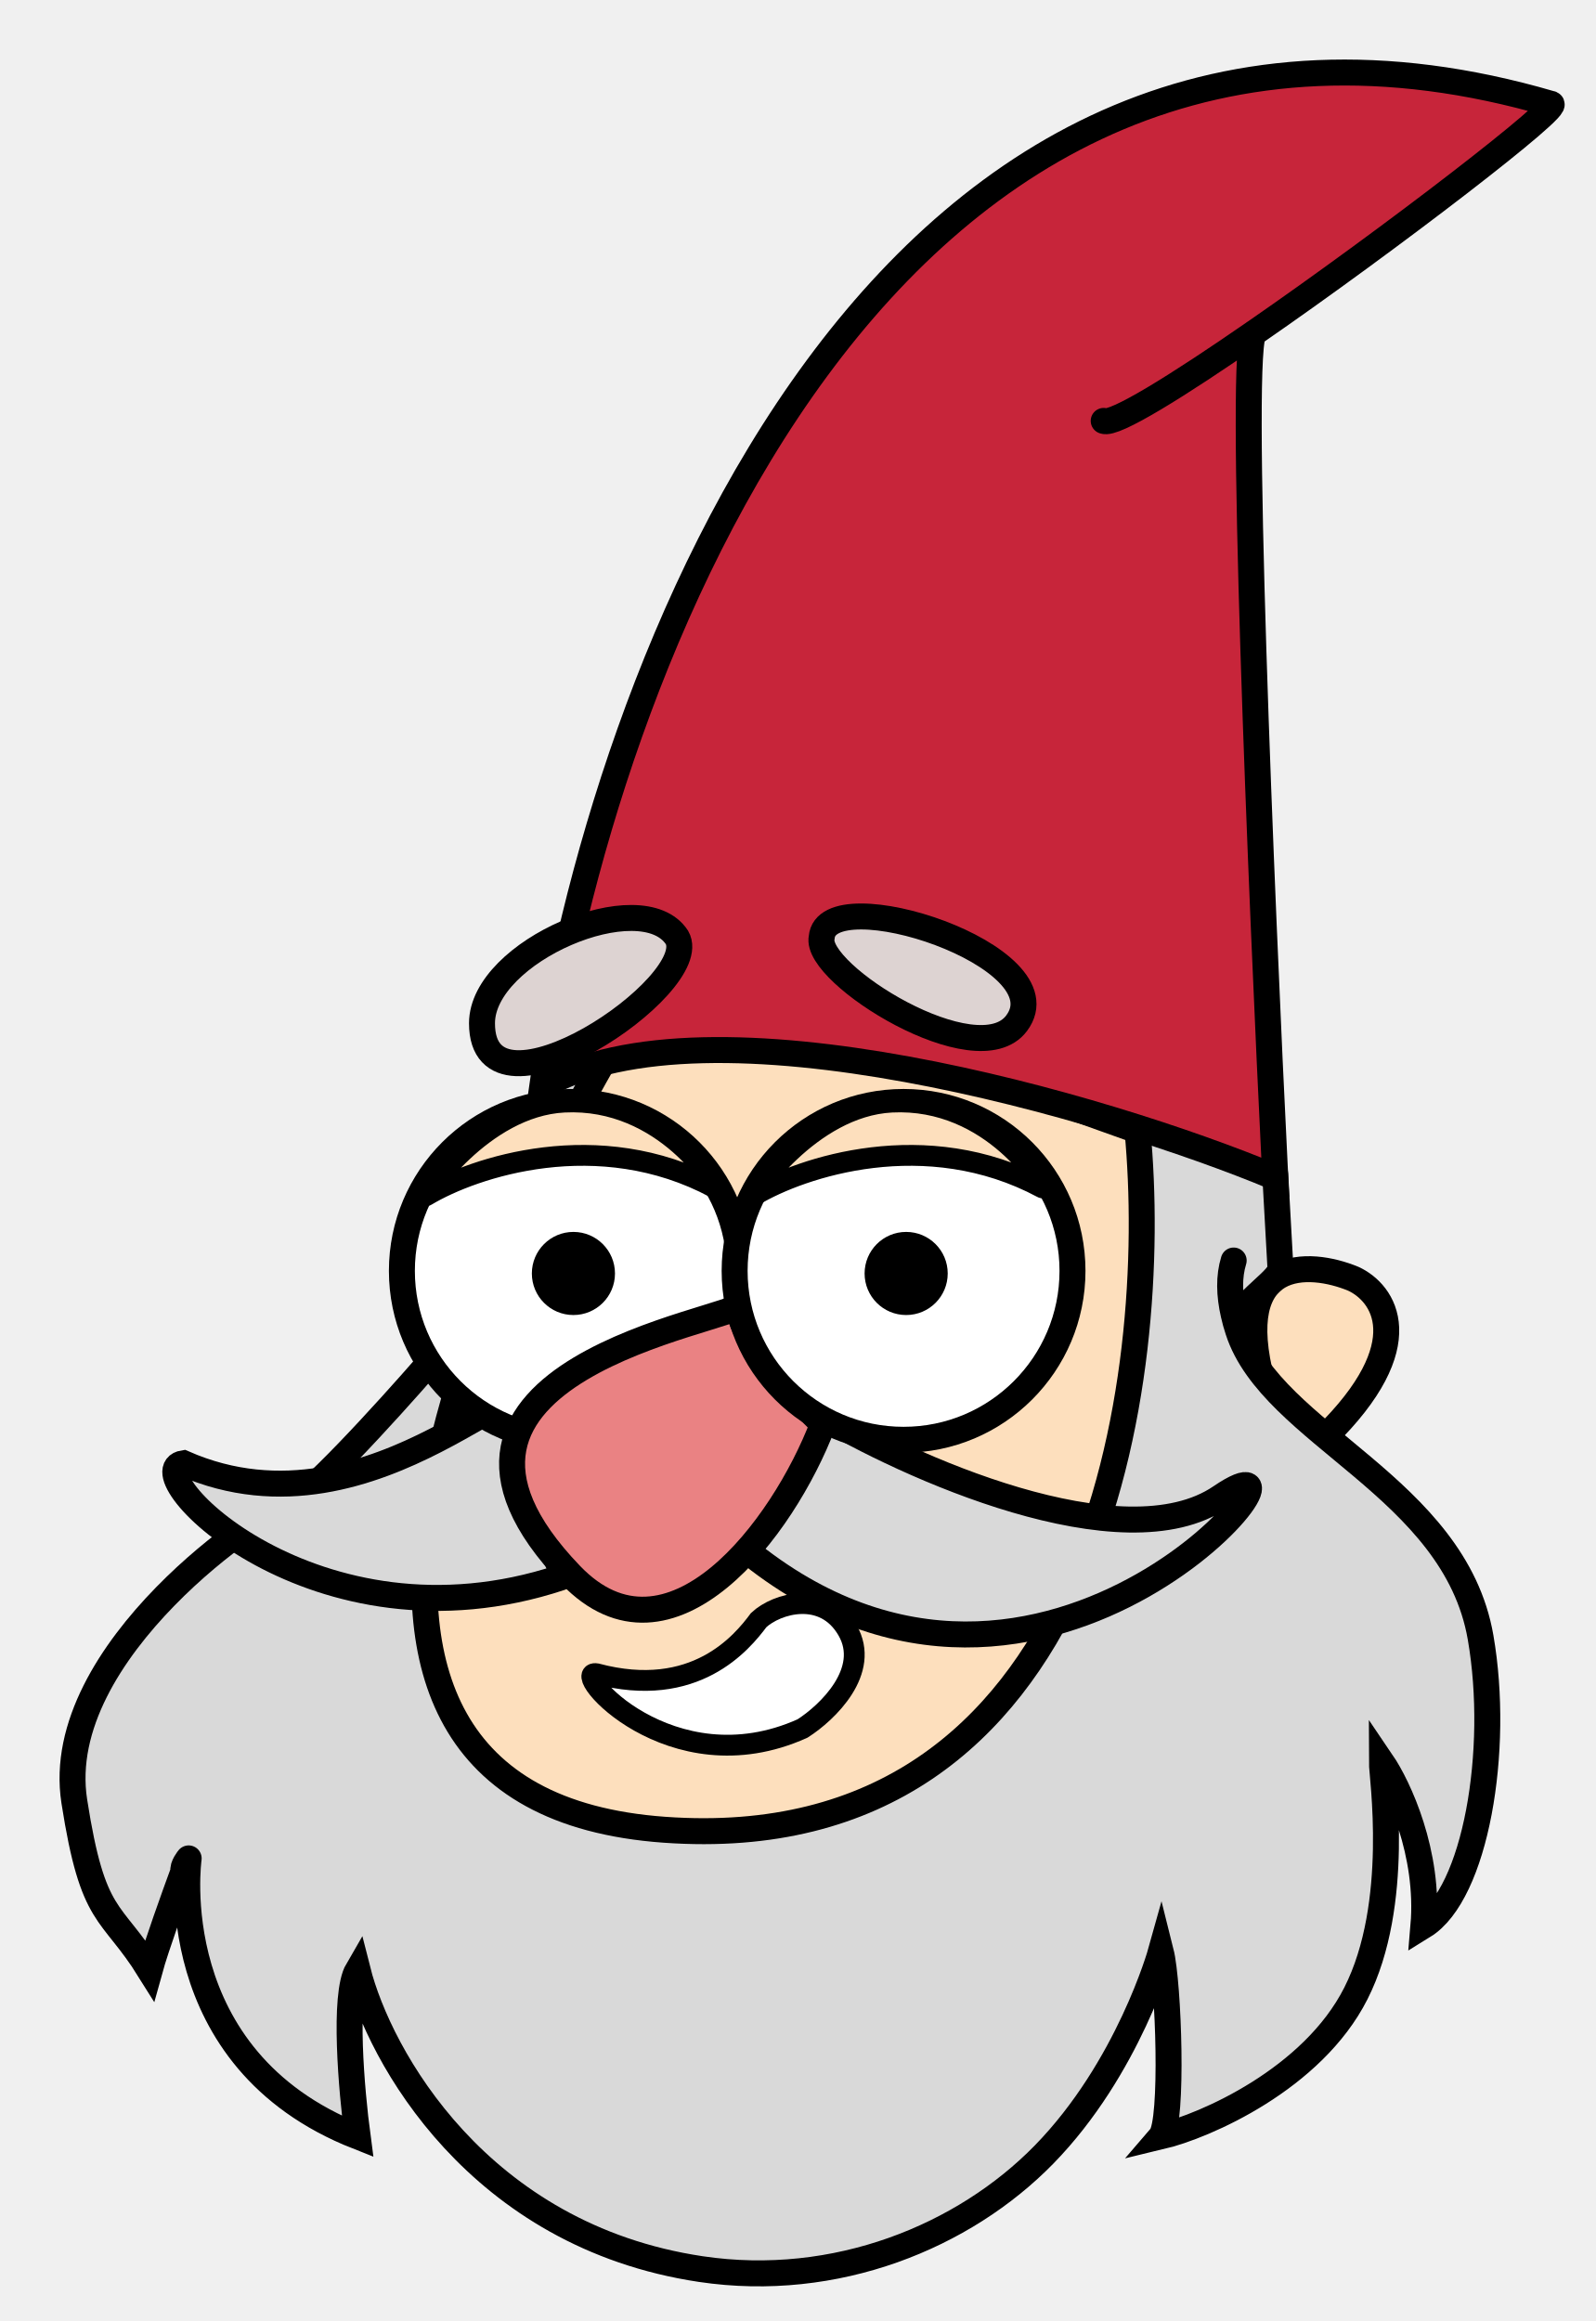
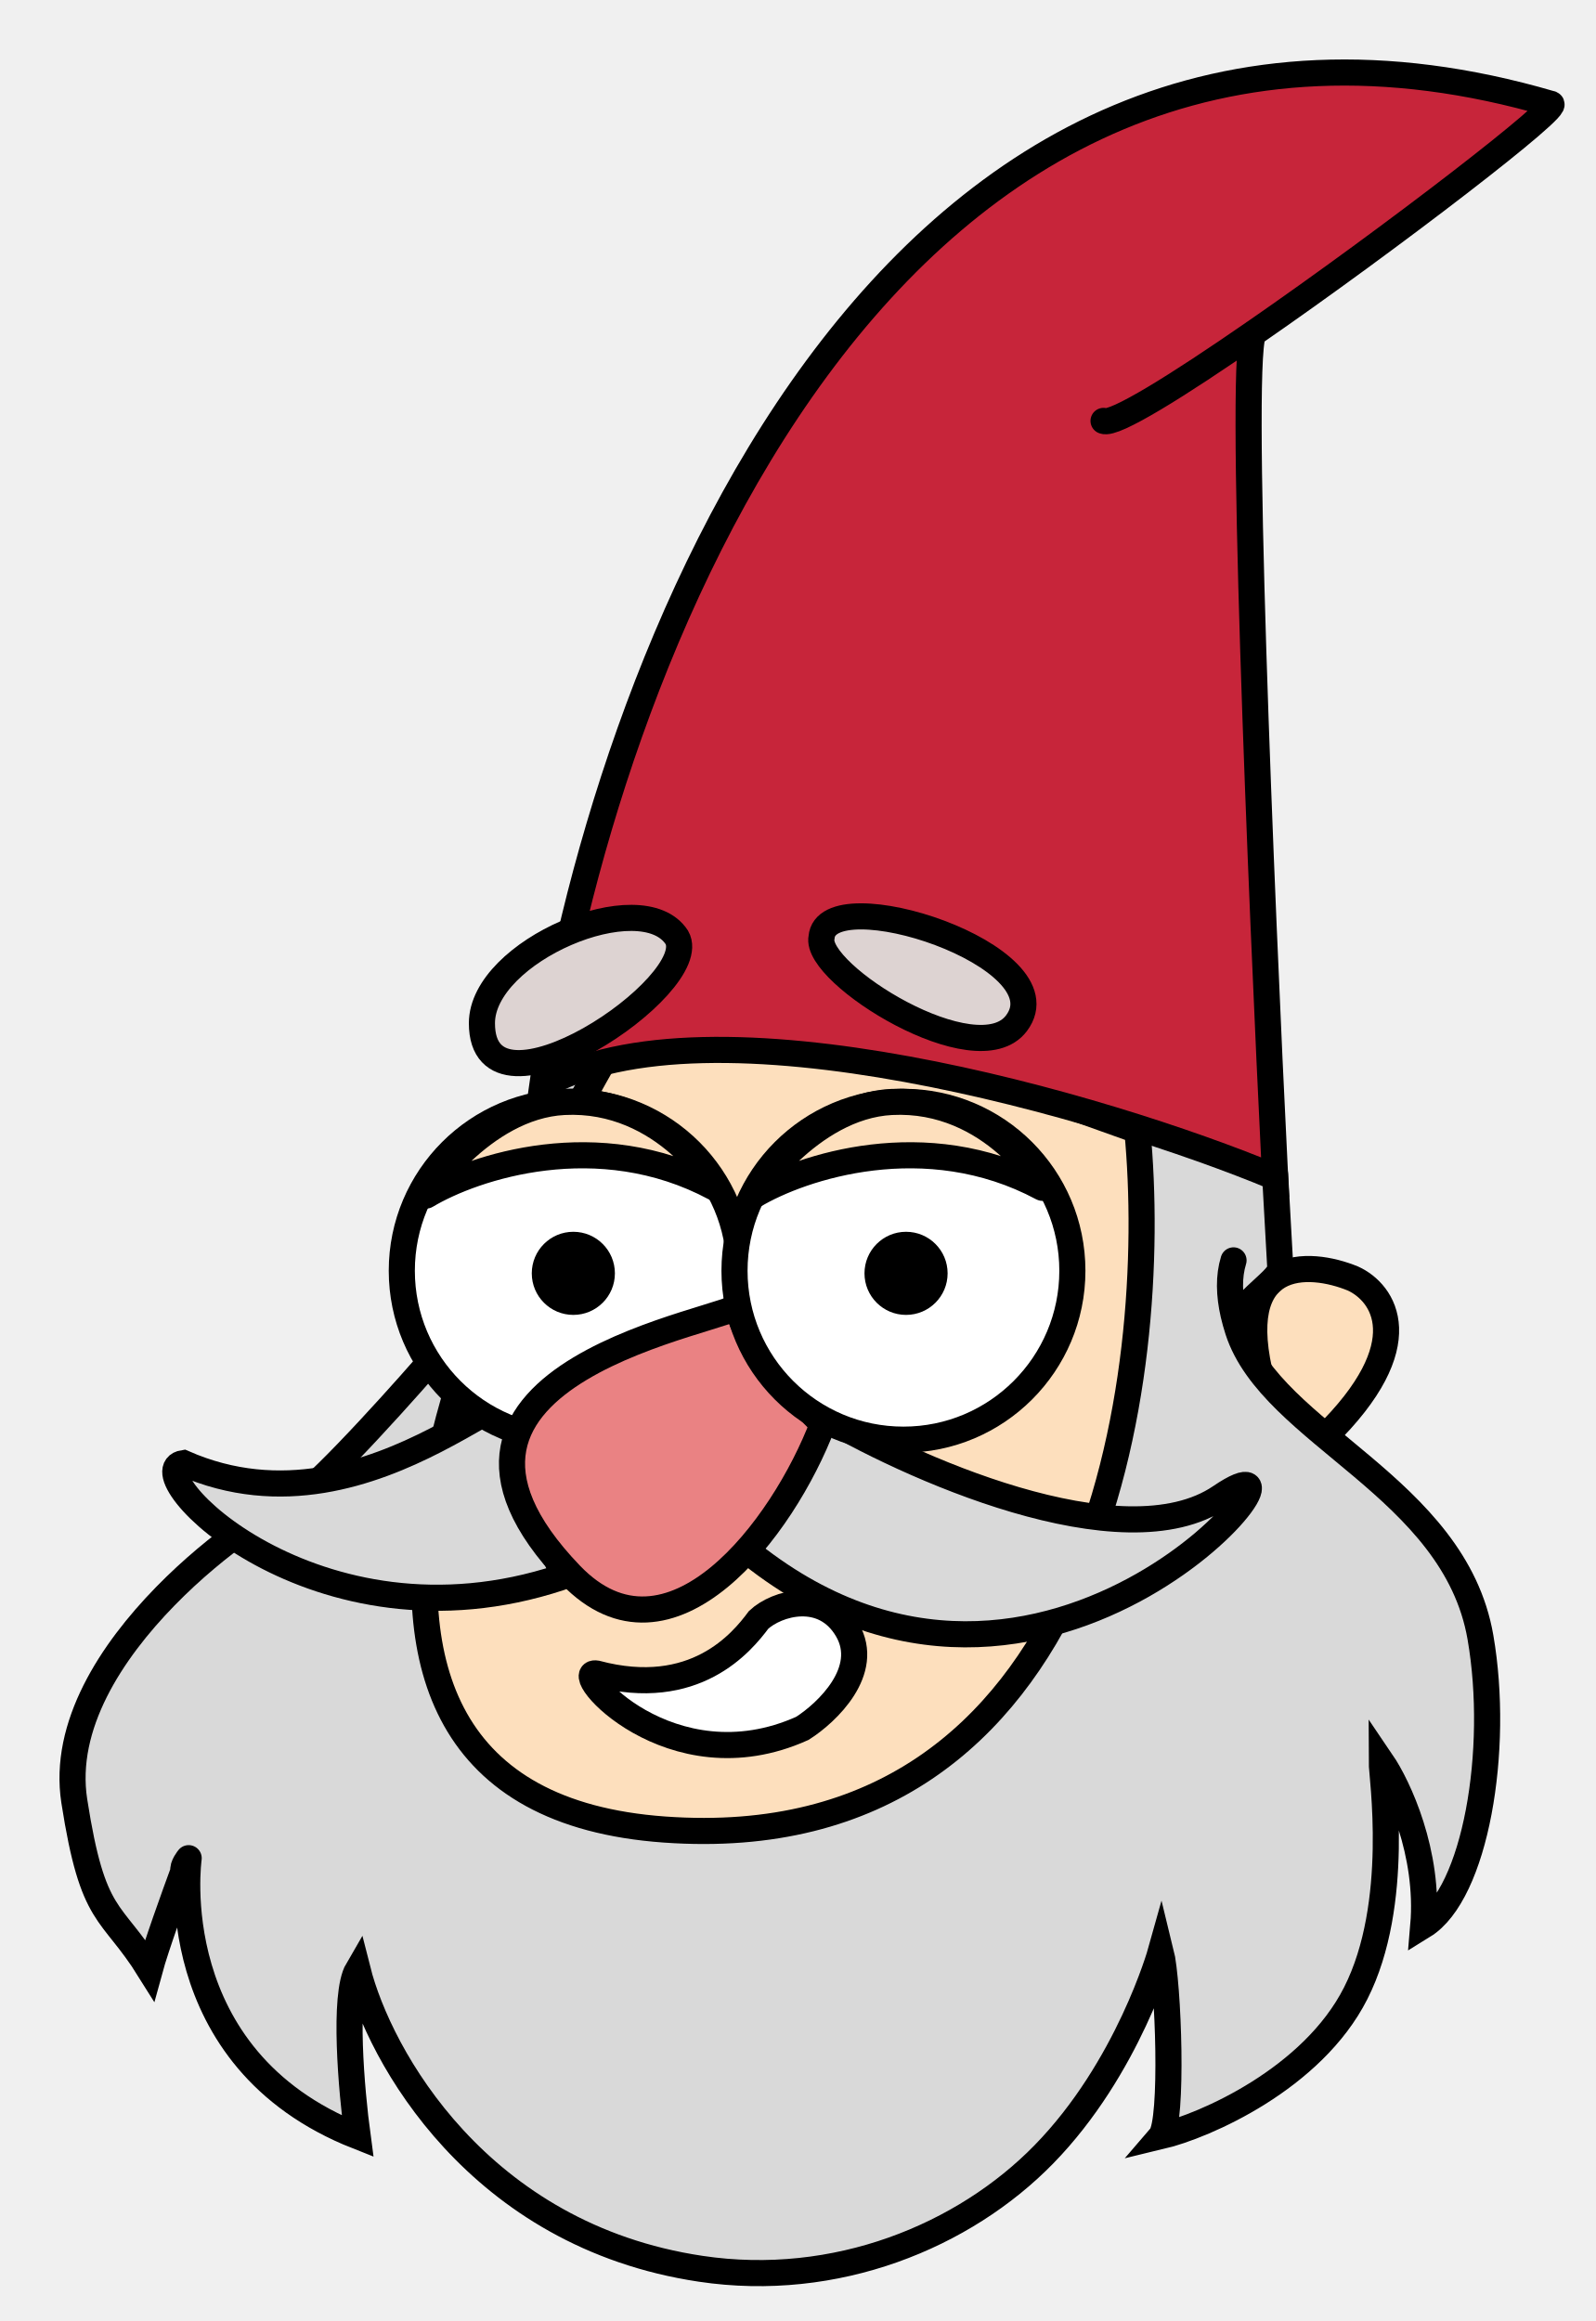
<svg xmlns="http://www.w3.org/2000/svg" width="22" height="32" viewBox="0 0 22 32" fill="none">
-   <path d="M18.262 19.816C19.581 18.526 19.075 17.821 18.656 17.63C18.047 17.379 16.943 17.314 17.402 19.063L18.262 19.816Z" fill="#FDDFBD" stroke="black" stroke-width="0.358" stroke-linecap="round" />
-   <path d="M5.898 18.812C5.337 19.457 4.164 20.747 3.963 20.747C3.712 20.747 0.702 22.754 1.024 24.833C1.282 26.496 1.526 26.302 2.063 27.163C2.148 26.854 2.411 26.121 2.529 25.801L2.601 25.622C2.601 25.622 2.207 28.381 4.93 29.456C4.847 28.835 4.73 27.506 4.93 27.163C5.229 28.345 6.593 30.825 9.661 31.284C11.525 31.562 13.29 30.834 14.392 29.707C15.557 28.515 16.004 26.912 16.004 26.912C16.112 27.342 16.176 29.255 16.004 29.456C16.617 29.31 18.095 28.664 18.692 27.485C19.319 26.25 19.051 24.479 19.051 24.296C19.278 24.63 19.71 25.55 19.624 26.553C20.341 26.111 20.683 24.136 20.412 22.575C20.053 20.501 17.536 19.78 17.07 18.346C17.067 18.338 17.064 18.329 17.062 18.32C16.986 18.016 17.653 17.66 17.653 17.486L17.581 16.196C17.474 14.691 7.69 13.401 7.547 14.906C7.427 16.16 6.555 18.024 5.898 18.812Z" fill="#D9D9D9" />
-   <path d="M2.601 25.622C2.601 25.622 2.207 28.381 4.93 29.456C4.847 28.835 4.73 27.506 4.93 27.163C5.229 28.345 6.593 30.825 9.661 31.284C11.525 31.562 13.29 30.834 14.392 29.707C15.557 28.515 16.004 26.912 16.004 26.912C16.112 27.342 16.176 29.255 16.004 29.456C16.617 29.31 18.095 28.664 18.692 27.485C19.319 26.25 19.051 24.479 19.051 24.296C19.278 24.63 19.71 25.55 19.624 26.553C20.341 26.111 20.683 24.136 20.412 22.575C20.053 20.501 17.536 19.78 17.07 18.346M2.601 25.622C2.601 25.622 2.511 25.729 2.529 25.801M2.601 25.622L2.529 25.801M17.008 17.379C16.94 17.6 16.946 17.852 17.008 18.123C17.024 18.196 17.045 18.271 17.07 18.346M17.07 18.346C16.948 18.037 17.653 17.666 17.653 17.486L17.581 16.196C17.474 14.691 7.69 13.401 7.547 14.906C7.427 16.16 6.555 18.024 5.898 18.812C5.337 19.457 4.164 20.747 3.963 20.747C3.712 20.747 0.702 22.754 1.024 24.833C1.282 26.496 1.526 26.302 2.063 27.163C2.148 26.854 2.411 26.121 2.529 25.801" stroke="black" stroke-width="0.358" stroke-linecap="round" />
-   <path d="M9.159 25.227C15.151 25.657 16.004 18.98 15.682 15.587L9.159 13.257C6.663 17.068 3.167 24.797 9.159 25.227Z" fill="#FDDFBD" stroke="black" stroke-width="0.358" stroke-linecap="round" />
-   <path d="M11.064 23.831C9.243 24.652 7.834 23.009 8.224 23.076C9.582 23.437 10.23 22.645 10.46 22.336C10.707 22.105 11.359 21.915 11.684 22.476C12.009 23.037 11.406 23.613 11.064 23.831Z" fill="white" stroke="black" stroke-width="0.287" />
-   <path d="M7.475 14.978C9.769 13.659 15.228 15.252 17.581 16.232C17.39 12.364 17.065 4.619 17.294 4.588C19.168 3.293 21.587 1.431 21.38 1.431C12.148 -1.264 8.263 9.339 7.475 14.978Z" fill="#C7253A" />
-   <path d="M15.216 5.803C15.36 5.865 16.241 5.316 17.294 4.588M17.294 4.588C19.168 3.293 21.587 1.431 21.38 1.431C12.148 -1.264 8.263 9.339 7.475 14.978C9.769 13.659 15.228 15.252 17.581 16.232C17.39 12.364 17.065 4.619 17.294 4.588Z" stroke="black" stroke-width="0.358" stroke-linecap="round" />
-   <path d="M11.328 12.925C11.22 13.427 13.472 14.833 14.015 14.108C14.71 13.181 11.393 12.11 11.328 12.925Z" fill="#DDD3D2" stroke="black" stroke-width="0.358" stroke-linecap="round" />
-   <path d="M9.333 12.925C9.709 13.579 6.645 15.632 6.645 14.108C6.645 13.113 8.848 12.181 9.333 12.925Z" fill="#DDD3D2" stroke="black" stroke-width="0.358" stroke-linecap="round" />
-   <path d="M10.27 21.357C10.808 20.819 11.214 19.887 11.238 19.457C12.504 20.222 15.481 21.558 16.829 20.64C18.513 19.493 14.463 24.797 10.27 21.357Z" fill="#D9D9D9" stroke="black" stroke-width="0.358" stroke-linecap="round" />
-   <path d="M7.188 19.601C6.932 20.497 7.905 21.692 7.726 21.751C4.343 22.869 1.848 20.282 2.529 20.174C5.217 21.357 7.547 18.346 7.188 19.601Z" fill="#D9D9D9" stroke="black" stroke-width="0.358" stroke-linecap="round" />
-   <circle cx="2.329" cy="2.329" r="2.329" transform="matrix(-1 0 0 1 10.1986 15.1927)" fill="white" stroke="black" stroke-width="0.358" />
-   <circle cx="0.573" cy="0.573" r="0.573" transform="matrix(-1 0 0 1 8.47839 16.9846)" fill="black" />
-   <path d="M7.869 21.715C9.234 23.134 10.796 21.082 11.345 19.637C10.927 19.23 10.113 18.332 10.199 17.988C10.163 18.203 5.146 18.884 7.869 21.715Z" fill="#EA8283" stroke="black" stroke-width="0.358" stroke-linecap="round" />
-   <circle cx="2.329" cy="2.329" r="2.329" transform="matrix(-1 0 0 1 14.7859 15.1927)" fill="white" stroke="black" stroke-width="0.358" />
-   <circle cx="0.573" cy="0.573" r="0.573" transform="matrix(-1 0 0 1 13.0657 16.9846)" fill="black" />
-   <path d="M9.855 16.377C8.249 15.517 6.534 16.091 5.877 16.485C5.817 16.521 6.642 15.253 7.776 15.195C9.174 15.123 9.927 16.416 9.855 16.377Z" fill="#FDDFBD" stroke="black" stroke-width="0.287" />
-   <path d="M14.371 16.377C12.765 15.517 11.05 16.091 10.393 16.485C10.333 16.521 11.158 15.253 12.292 15.195C13.69 15.123 14.442 16.416 14.371 16.377Z" fill="#FDDFBD" stroke="black" stroke-width="0.287" />
+   <path d="M18.26 19.814C19.579 18.524 19.072 17.819 18.654 17.628C18.045 17.377 16.942 17.312 17.4 19.061L18.26 19.814Z" fill="#FDDFBD" stroke="black" stroke-width="0.36" stroke-linecap="round" />
+   <path d="M5.898 18.81C5.336 19.455 4.163 20.745 3.963 20.745C3.712 20.745 0.702 22.752 1.024 24.83C1.282 26.493 1.526 26.299 2.063 27.16C2.147 26.851 2.411 26.118 2.529 25.798L2.601 25.619C2.601 25.619 2.207 28.378 4.93 29.453C4.846 28.832 4.729 27.504 4.93 27.16C5.229 28.342 6.593 30.822 9.66 31.28C11.524 31.559 13.289 30.831 14.39 29.704C15.555 28.512 16.003 26.909 16.003 26.909C16.11 27.339 16.175 29.252 16.003 29.453C16.615 29.307 18.093 28.661 18.69 27.482C19.317 26.247 19.049 24.476 19.049 24.293C19.276 24.627 19.708 25.547 19.622 26.55C20.339 26.108 20.68 24.133 20.41 22.573C20.051 20.499 17.534 19.778 17.068 18.344C17.065 18.336 17.062 18.327 17.06 18.318C16.985 18.014 17.651 17.659 17.651 17.484L17.579 16.194C17.472 14.689 7.689 13.399 7.546 14.904C7.427 16.158 6.555 18.022 5.898 18.81Z" fill="#D9D9D9" />
+   <path d="M2.601 25.619C2.601 25.619 2.207 28.378 4.93 29.453C4.846 28.832 4.729 27.504 4.93 27.16C5.229 28.342 6.593 30.822 9.66 31.28C11.524 31.559 13.289 30.831 14.39 29.704C15.555 28.512 16.003 26.909 16.003 26.909C16.11 27.339 16.175 29.252 16.003 29.453C16.615 29.307 18.093 28.661 18.69 27.482C19.317 26.247 19.049 24.476 19.049 24.293C19.276 24.627 19.708 25.547 19.622 26.55C20.339 26.108 20.68 24.133 20.41 22.573C20.051 20.499 17.534 19.778 17.068 18.344M2.601 25.619C2.601 25.619 2.511 25.726 2.529 25.798M2.601 25.619L2.529 25.798M17.006 17.377C16.938 17.598 16.944 17.85 17.006 18.122C17.023 18.195 17.044 18.269 17.068 18.344M17.068 18.344C16.946 18.035 17.651 17.664 17.651 17.484L17.579 16.194C17.472 14.689 7.689 13.399 7.546 14.904C7.427 16.158 6.555 18.022 5.898 18.81C5.336 19.455 4.163 20.745 3.963 20.745C3.712 20.745 0.702 22.752 1.024 24.83C1.282 26.493 1.526 26.299 2.063 27.16C2.147 26.851 2.411 26.118 2.529 25.798" stroke="black" stroke-width="0.36" stroke-linecap="round" />
+   <path d="M9.159 25.224C15.15 25.654 16.003 18.977 15.68 15.585L9.159 13.256C6.662 17.066 3.167 24.794 9.159 25.224Z" fill="#FDDFBD" stroke="black" stroke-width="0.36" stroke-linecap="round" />
+   <path d="M11.062 23.829C9.242 24.65 7.833 23.007 8.223 23.073C9.58 23.434 10.229 22.643 10.459 22.333C10.706 22.102 11.357 21.912 11.683 22.473C12.008 23.034 11.405 23.611 11.062 23.829Z" fill="white" stroke="black" stroke-width="0.36" />
+   <path d="M7.474 14.976C9.768 13.657 15.226 15.251 17.579 16.23C17.388 12.362 17.063 4.619 17.293 4.587C19.166 3.292 21.584 1.431 21.378 1.431C12.147 -1.264 8.262 9.338 7.474 14.976Z" fill="#C7253A" />
+   <path d="M15.214 5.803C15.359 5.865 16.239 5.316 17.293 4.587M17.293 4.587C19.166 3.292 21.584 1.431 21.378 1.431C12.147 -1.264 8.262 9.338 7.474 14.976C9.768 13.657 15.226 15.251 17.579 16.23C17.388 12.362 17.063 4.619 17.293 4.587Z" stroke="black" stroke-width="0.36" stroke-linecap="round" />
+   <path d="M11.326 12.924C11.219 13.426 13.47 14.832 14.014 14.107C14.709 13.18 11.392 12.108 11.326 12.924Z" fill="#DDD3D2" stroke="black" stroke-width="0.36" stroke-linecap="round" />
+   <path d="M9.331 12.924C9.707 13.578 6.644 15.631 6.644 14.107C6.644 13.112 8.847 12.18 9.331 12.924Z" fill="#DDD3D2" stroke="black" stroke-width="0.36" stroke-linecap="round" />
+   <path d="M10.269 21.355C10.807 20.817 11.213 19.885 11.237 19.455C12.503 20.22 15.479 21.555 16.827 20.638C18.511 19.491 14.462 24.794 10.269 21.355Z" fill="#D9D9D9" stroke="black" stroke-width="0.36" stroke-linecap="round" />
+   <path d="M7.188 19.599C6.932 20.494 7.904 21.689 7.725 21.749C4.342 22.867 1.848 20.279 2.529 20.172C5.217 21.355 7.546 18.344 7.188 19.599Z" fill="#D9D9D9" stroke="black" stroke-width="0.36" stroke-linecap="round" />
+   <ellipse cx="2.329" cy="2.329" rx="2.329" ry="2.329" transform="matrix(-1 0 0 1 10.1974 15.1911)" fill="white" stroke="black" stroke-width="0.36" />
+   <ellipse cx="0.573" cy="0.573" rx="0.573" ry="0.573" transform="matrix(-1 0 0 1 8.47729 16.9828)" fill="black" />
+   <path d="M7.868 21.713C9.233 23.131 10.795 21.08 11.344 19.634C10.926 19.228 10.112 18.33 10.198 17.986C10.162 18.201 5.145 18.882 7.868 21.713Z" fill="#EA8283" stroke="black" stroke-width="0.36" stroke-linecap="round" />
+   <ellipse cx="2.329" cy="2.329" rx="2.329" ry="2.329" transform="matrix(-1 0 0 1 14.7842 15.1911)" fill="white" stroke="black" stroke-width="0.36" />
+   <ellipse cx="0.573" cy="0.573" rx="0.573" ry="0.573" transform="matrix(-1 0 0 1 13.0642 16.9828)" fill="black" />
+   <path d="M9.854 16.376C8.248 15.516 6.533 16.089 5.876 16.483C5.816 16.519 6.641 15.251 7.775 15.193C9.173 15.121 9.925 16.414 9.854 16.376Z" fill="#FDDFBD" stroke="black" stroke-width="0.36" />
+   <path d="M14.369 16.376C12.764 15.516 11.048 16.089 10.391 16.483C10.332 16.519 11.156 15.251 12.29 15.193C13.688 15.121 14.441 16.414 14.369 16.376Z" fill="#FDDFBD" stroke="black" stroke-width="0.36" />
</svg>
